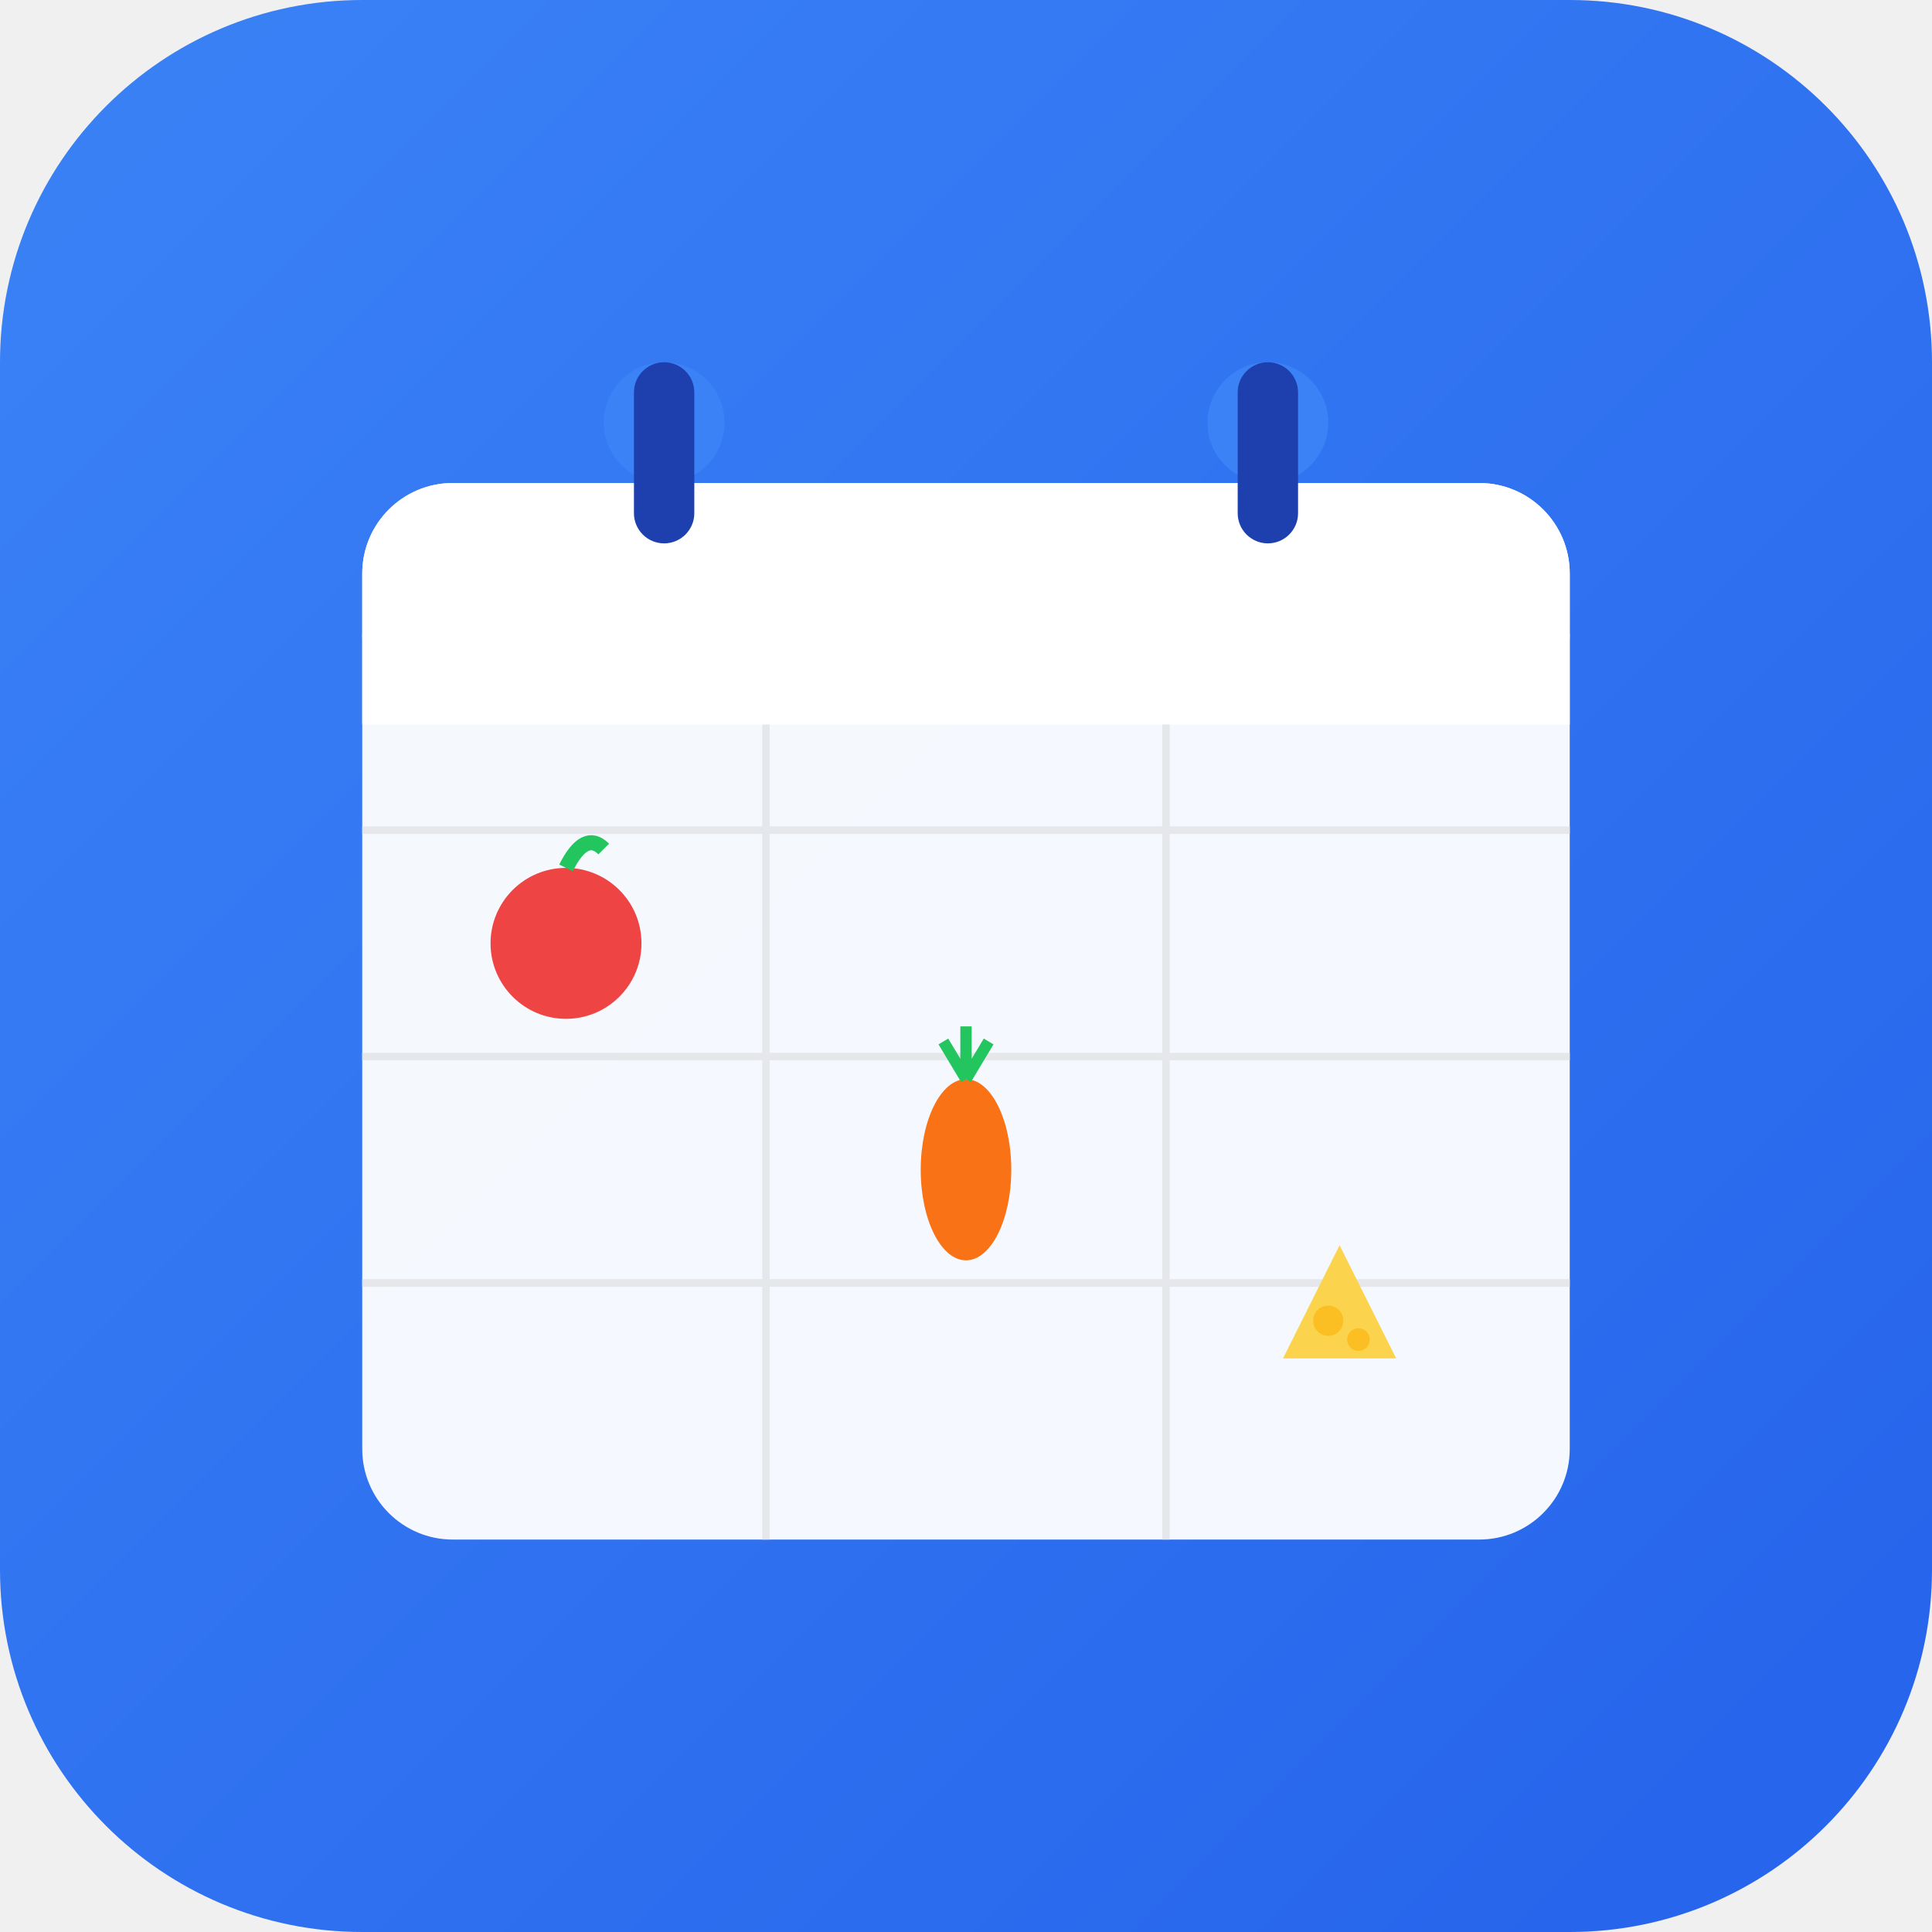
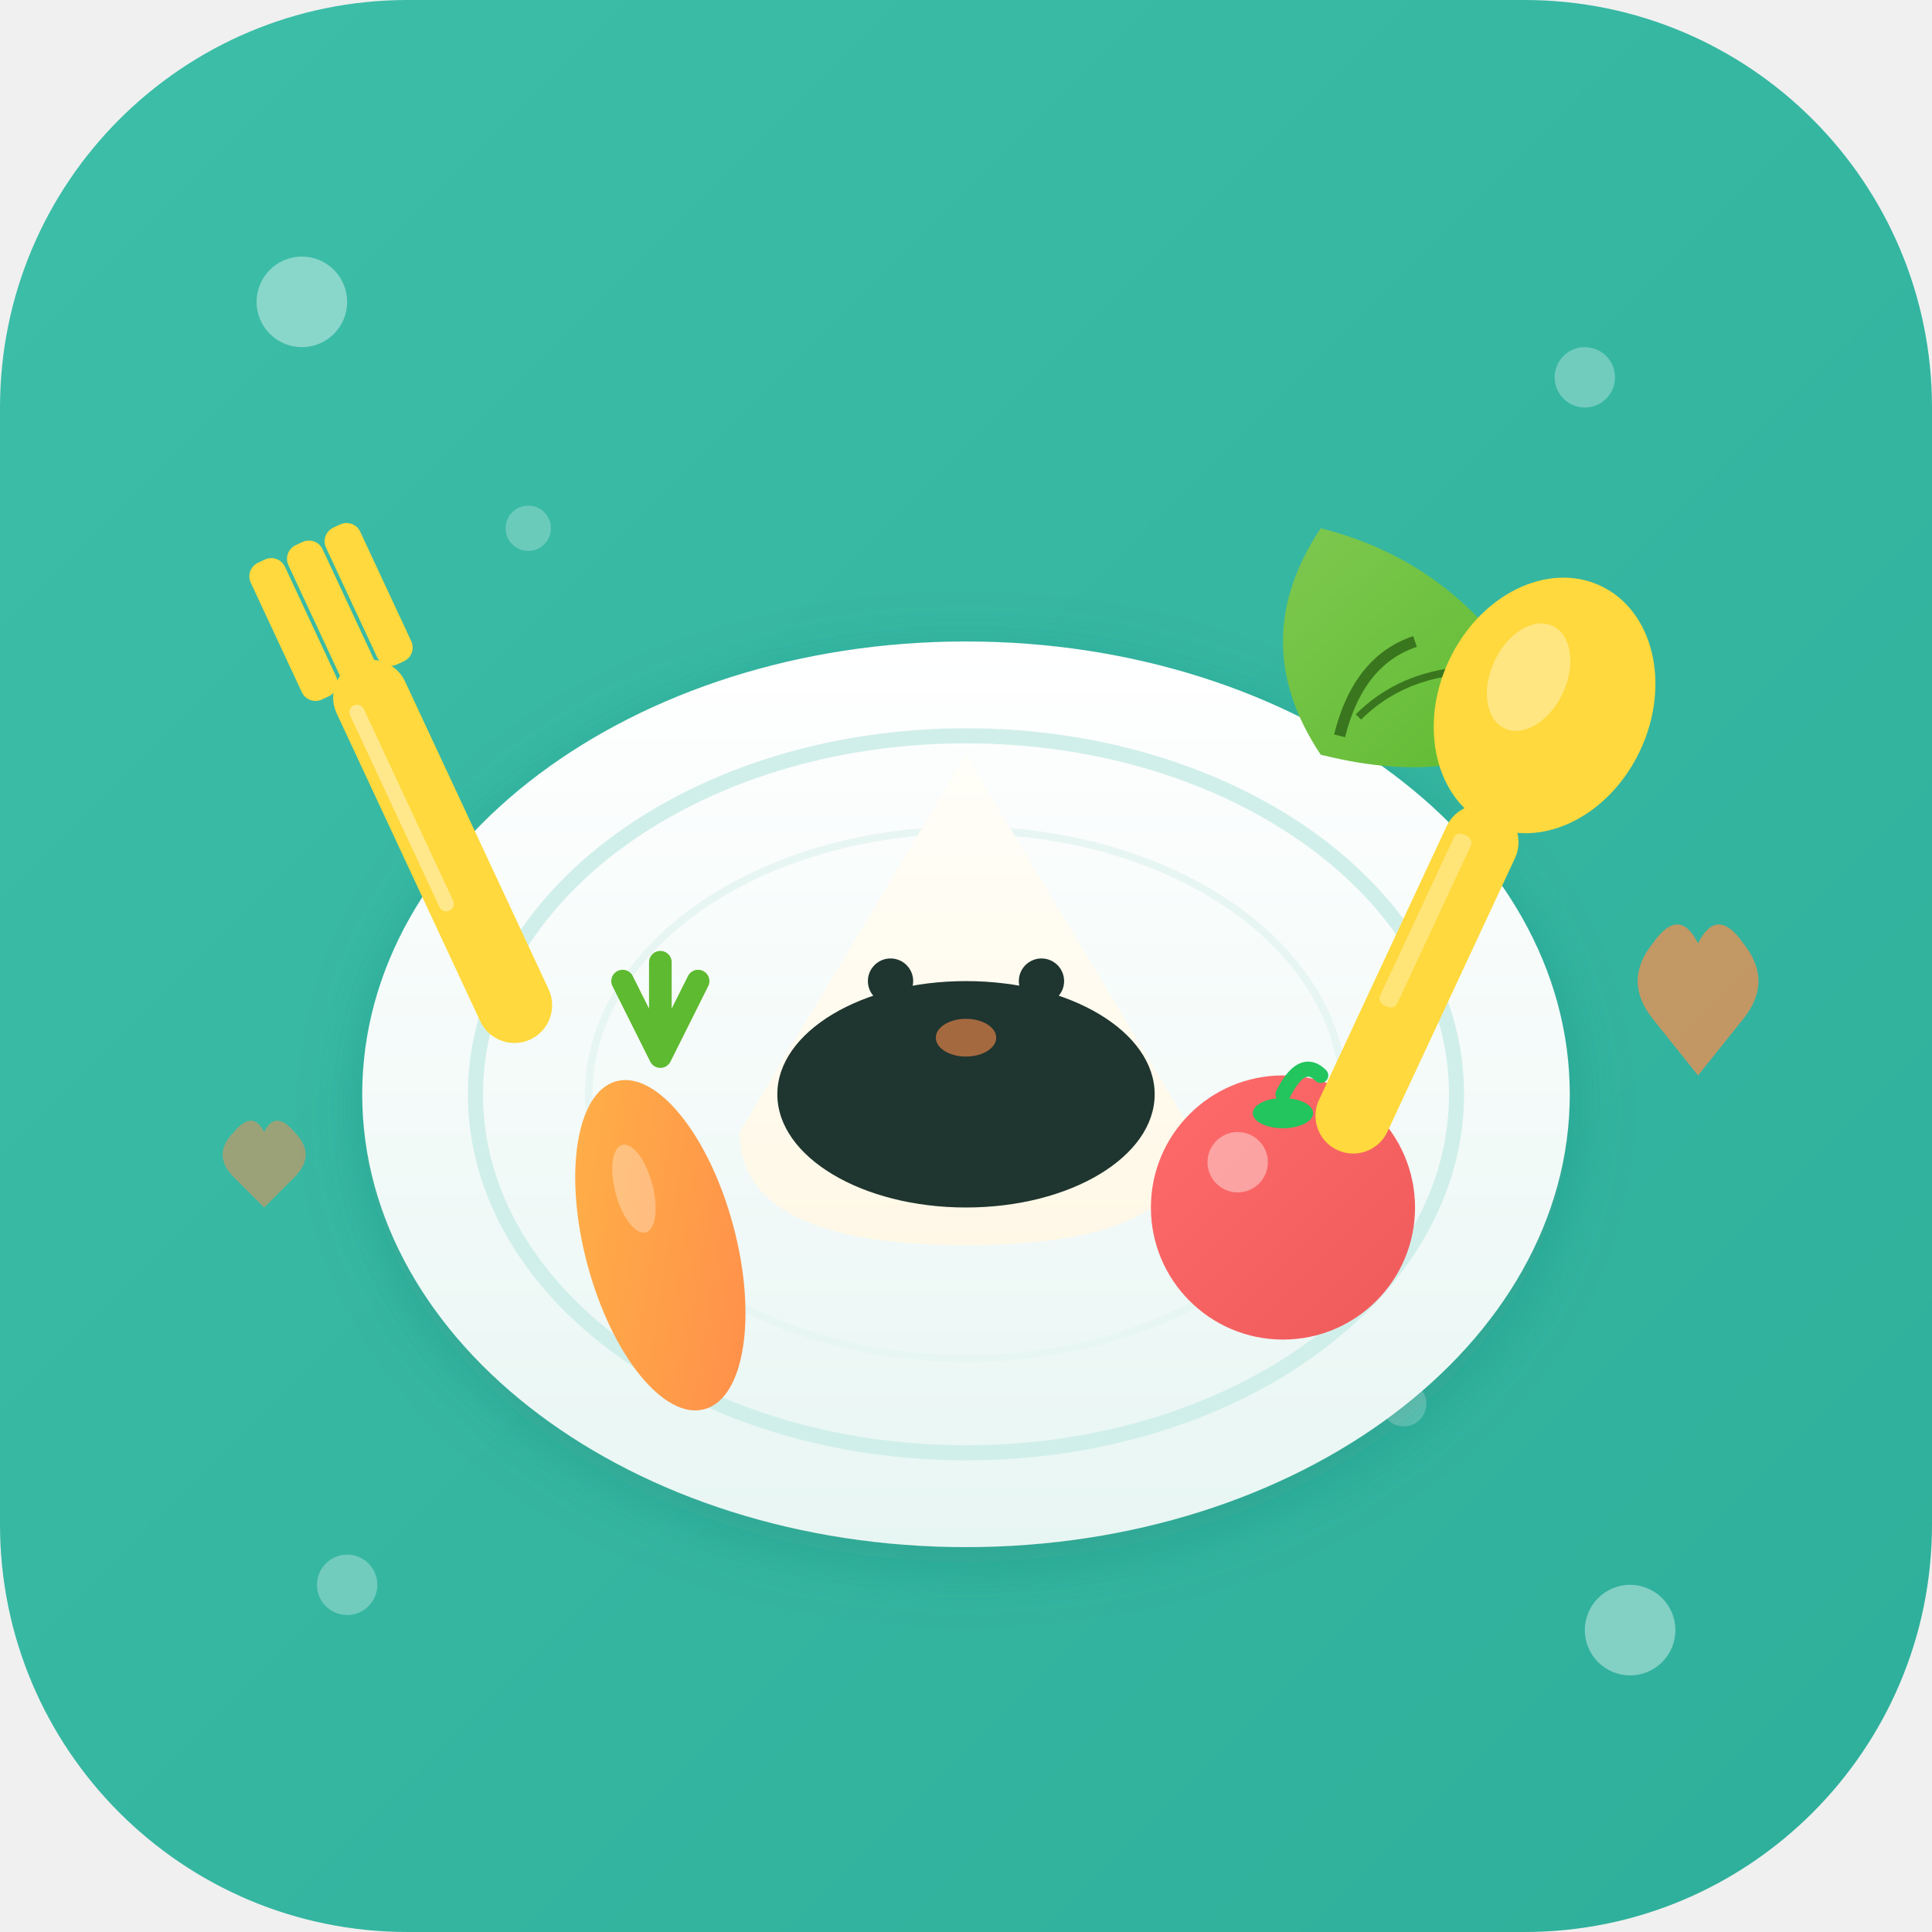
<svg xmlns="http://www.w3.org/2000/svg" viewBox="0 0 512 512">
  <defs>
    <linearGradient id="bg" x1="0%" y1="0%" x2="100%" y2="100%">
-       <stop offset="0%" style="stop-color:#3B82F6" />
-       <stop offset="100%" style="stop-color:#2563EB" />
+       <stop offset="0%" stop-color="#3DBEA8" />
+       <stop offset="100%" stop-color="#2EAF9B" />
    </linearGradient>
+     <linearGradient id="plateGrad" x1="0%" y1="0%" x2="0%" y2="100%">
+       <stop offset="0%" stop-color="#FFFFFF" />
+       <stop offset="100%" stop-color="#E8F6F3" />
+     </linearGradient>
+     <linearGradient id="leafGrad" x1="0%" y1="0%" x2="100%" y2="100%">
+       <stop offset="0%" stop-color="#7EC850" />
+       <stop offset="100%" stop-color="#5EBA30" />
+     </linearGradient>
+     <linearGradient id="tomatoGrad" x1="0%" y1="0%" x2="100%" y2="100%">
+       <stop offset="0%" stop-color="#FF6B6B" />
+       <stop offset="100%" stop-color="#EE5A5A" />
+     </linearGradient>
+     <linearGradient id="carrotGrad" x1="0%" y1="0%" x2="100%" y2="100%">
+       <stop offset="0%" stop-color="#FFB347" />
+       <stop offset="100%" stop-color="#FF8C4B" />
+     </linearGradient>
+     <linearGradient id="eggGrad" x1="0%" y1="0%" x2="0%" y2="100%">
+       <stop offset="0%" stop-color="#FFFEF8" />
+       <stop offset="100%" stop-color="#FFF8E7" />
+     </linearGradient>
+     <filter id="shadow" x="-20%" y="-20%" width="140%" height="140%">
+       <feDropShadow dx="0" dy="4" stdDeviation="8" flood-color="#1D7A6E" flood-opacity="0.3" />
+     </filter>
  </defs>
-   <rect width="512" height="512" rx="96" fill="url(#bg)" />
-   <rect x="96" y="128" width="320" height="280" rx="24" fill="white" opacity="0.95" />
-   <rect x="96" y="128" width="320" height="64" rx="24" fill="white" />
-   <rect x="96" y="168" width="320" height="24" fill="white" />
-   <circle cx="176" cy="112" r="16" fill="#3B82F6" />
-   <circle cx="336" cy="112" r="16" fill="#3B82F6" />
-   <rect x="168" y="96" width="16" height="48" rx="8" fill="#1E40AF" />
-   <rect x="328" y="96" width="16" height="48" rx="8" fill="#1E40AF" />
-   <line x1="96" y1="220" x2="416" y2="220" stroke="#E5E7EB" stroke-width="2" />
-   <line x1="96" y1="280" x2="416" y2="280" stroke="#E5E7EB" stroke-width="2" />
-   <line x1="96" y1="340" x2="416" y2="340" stroke="#E5E7EB" stroke-width="2" />
-   <line x1="203" y1="192" x2="203" y2="408" stroke="#E5E7EB" stroke-width="2" />
-   <line x1="309" y1="192" x2="309" y2="408" stroke="#E5E7EB" stroke-width="2" />
-   <circle cx="150" cy="250" r="20" fill="#EF4444" />
-   <path d="M150 230 Q155 220 160 225" stroke="#22C55E" stroke-width="4" fill="none" />
-   <ellipse cx="256" cy="310" rx="12" ry="24" fill="#F97316" />
-   <path d="M256 286 L250 276 M256 286 L262 276 M256 286 L256 272" stroke="#22C55E" stroke-width="3" />
-   <path d="M340 360 L370 360 L355 330 Z" fill="#FCD34D" />
-   <circle cx="352" cy="350" r="4" fill="#FBBF24" />
-   <circle cx="360" cy="355" r="3" fill="#FBBF24" />
+   <rect width="512" height="512" rx="108" fill="url(#bg)" />
+   <circle cx="80" cy="80" r="12" fill="rgba(255,255,255,0.4)" />
+   <circle cx="432" cy="432" r="12" fill="rgba(255,255,255,0.4)" />
+   <circle cx="420" cy="100" r="8" fill="rgba(255,255,255,0.3)" />
+   <circle cx="92" cy="420" r="8" fill="rgba(255,255,255,0.3)" />
+   <circle cx="140" cy="140" r="6" fill="rgba(255,255,255,0.25)" />
+   <circle cx="372" cy="372" r="6" fill="rgba(255,255,255,0.25)" />
+   <ellipse cx="256" cy="290" rx="160" ry="120" fill="url(#plateGrad)" filter="url(#shadow)" />
+   <ellipse cx="256" cy="290" rx="130" ry="95" fill="none" stroke="#D1EFEA" stroke-width="4" />
+   <ellipse cx="256" cy="290" rx="100" ry="70" fill="none" stroke="#E8F6F3" stroke-width="2" />
+   <path d="M256 200 L196 300 Q196 330 256 330 Q316 330 316 300 Z" fill="url(#eggGrad)" />
+   <ellipse cx="256" cy="290" rx="50" ry="30" fill="#1F352F" />
+   <circle cx="236" cy="260" r="6" fill="#1F352F" />
+   <circle cx="276" cy="260" r="6" fill="#1F352F" />
+   <ellipse cx="256" cy="275" rx="8" ry="5" fill="#FF8C4B" opacity="0.6" />
+   <circle cx="340" cy="320" r="35" fill="url(#tomatoGrad)" />
+   <ellipse cx="340" cy="295" rx="8" ry="4" fill="#22C55E" />
+   <path d="M340 290 Q345 280 350 285" stroke="#22C55E" stroke-width="4" fill="none" stroke-linecap="round" />
+   <circle cx="328" cy="308" r="8" fill="rgba(255,255,255,0.4)" />
+   <ellipse cx="175" cy="330" rx="20" ry="45" fill="url(#carrotGrad)" transform="rotate(-15, 175, 330)" />
+   <path d="M175 280 L165 260 M175 280 L185 260 M175 280 L175 255" stroke="#5EBA30" stroke-width="6" stroke-linecap="round" />
+   <ellipse cx="168" cy="315" rx="5" ry="12" fill="rgba(255,255,255,0.3)" transform="rotate(-15, 168, 315)" />
+   <g transform="translate(350, 140)">
+     <path d="M0 60 Q-20 30 0 0 Q40 10 60 50 Q40 70 0 60" fill="url(#leafGrad)" />
+     <path d="M5 55 Q10 35 25 30" stroke="#3A761E" stroke-width="3" fill="none" />
+     <path d="M10 50 Q20 40 35 38" stroke="#3A761E" stroke-width="2" fill="none" />
+   </g>
+   <g transform="translate(85, 180) rotate(-25)">
+     <rect x="0" y="0" width="20" height="110" rx="10" fill="#FFD93D" />
+     <rect x="-6" y="-35" width="10" height="40" rx="4" fill="#FFD93D" />
+     <rect x="5" y="-35" width="10" height="40" rx="4" fill="#FFD93D" />
+     <rect x="16" y="-35" width="10" height="40" rx="4" fill="#FFD93D" />
+     <rect x="3" y="10" width="4" height="60" rx="2" fill="rgba(255,255,255,0.4)" />
+   </g>
+   <g transform="translate(390, 200) rotate(25)">
+     <ellipse cx="12" cy="-20" rx="28" ry="35" fill="#FFD93D" />
+     <rect x="2" y="10" width="20" height="100" rx="10" fill="#FFD93D" />
+     <ellipse cx="5" cy="-25" rx="10" ry="15" fill="rgba(255,255,255,0.35)" />
+     <rect x="5" y="20" width="5" height="50" rx="2" fill="rgba(255,255,255,0.3)" />
+   </g>
+   <path d="M450 250 Q455 240 462 250 Q470 260 462 270 L450 285 L438 270 Q430 260 438 250 Q445 240 450 250" fill="#FF8C4B" opacity="0.7" />
+   <path d="M70 300 Q73 294 78 300 Q84 306 78 312 L70 320 L62 312 Q56 306 62 300 Q67 294 70 300" fill="#FF8C4B" opacity="0.5" />
</svg>
